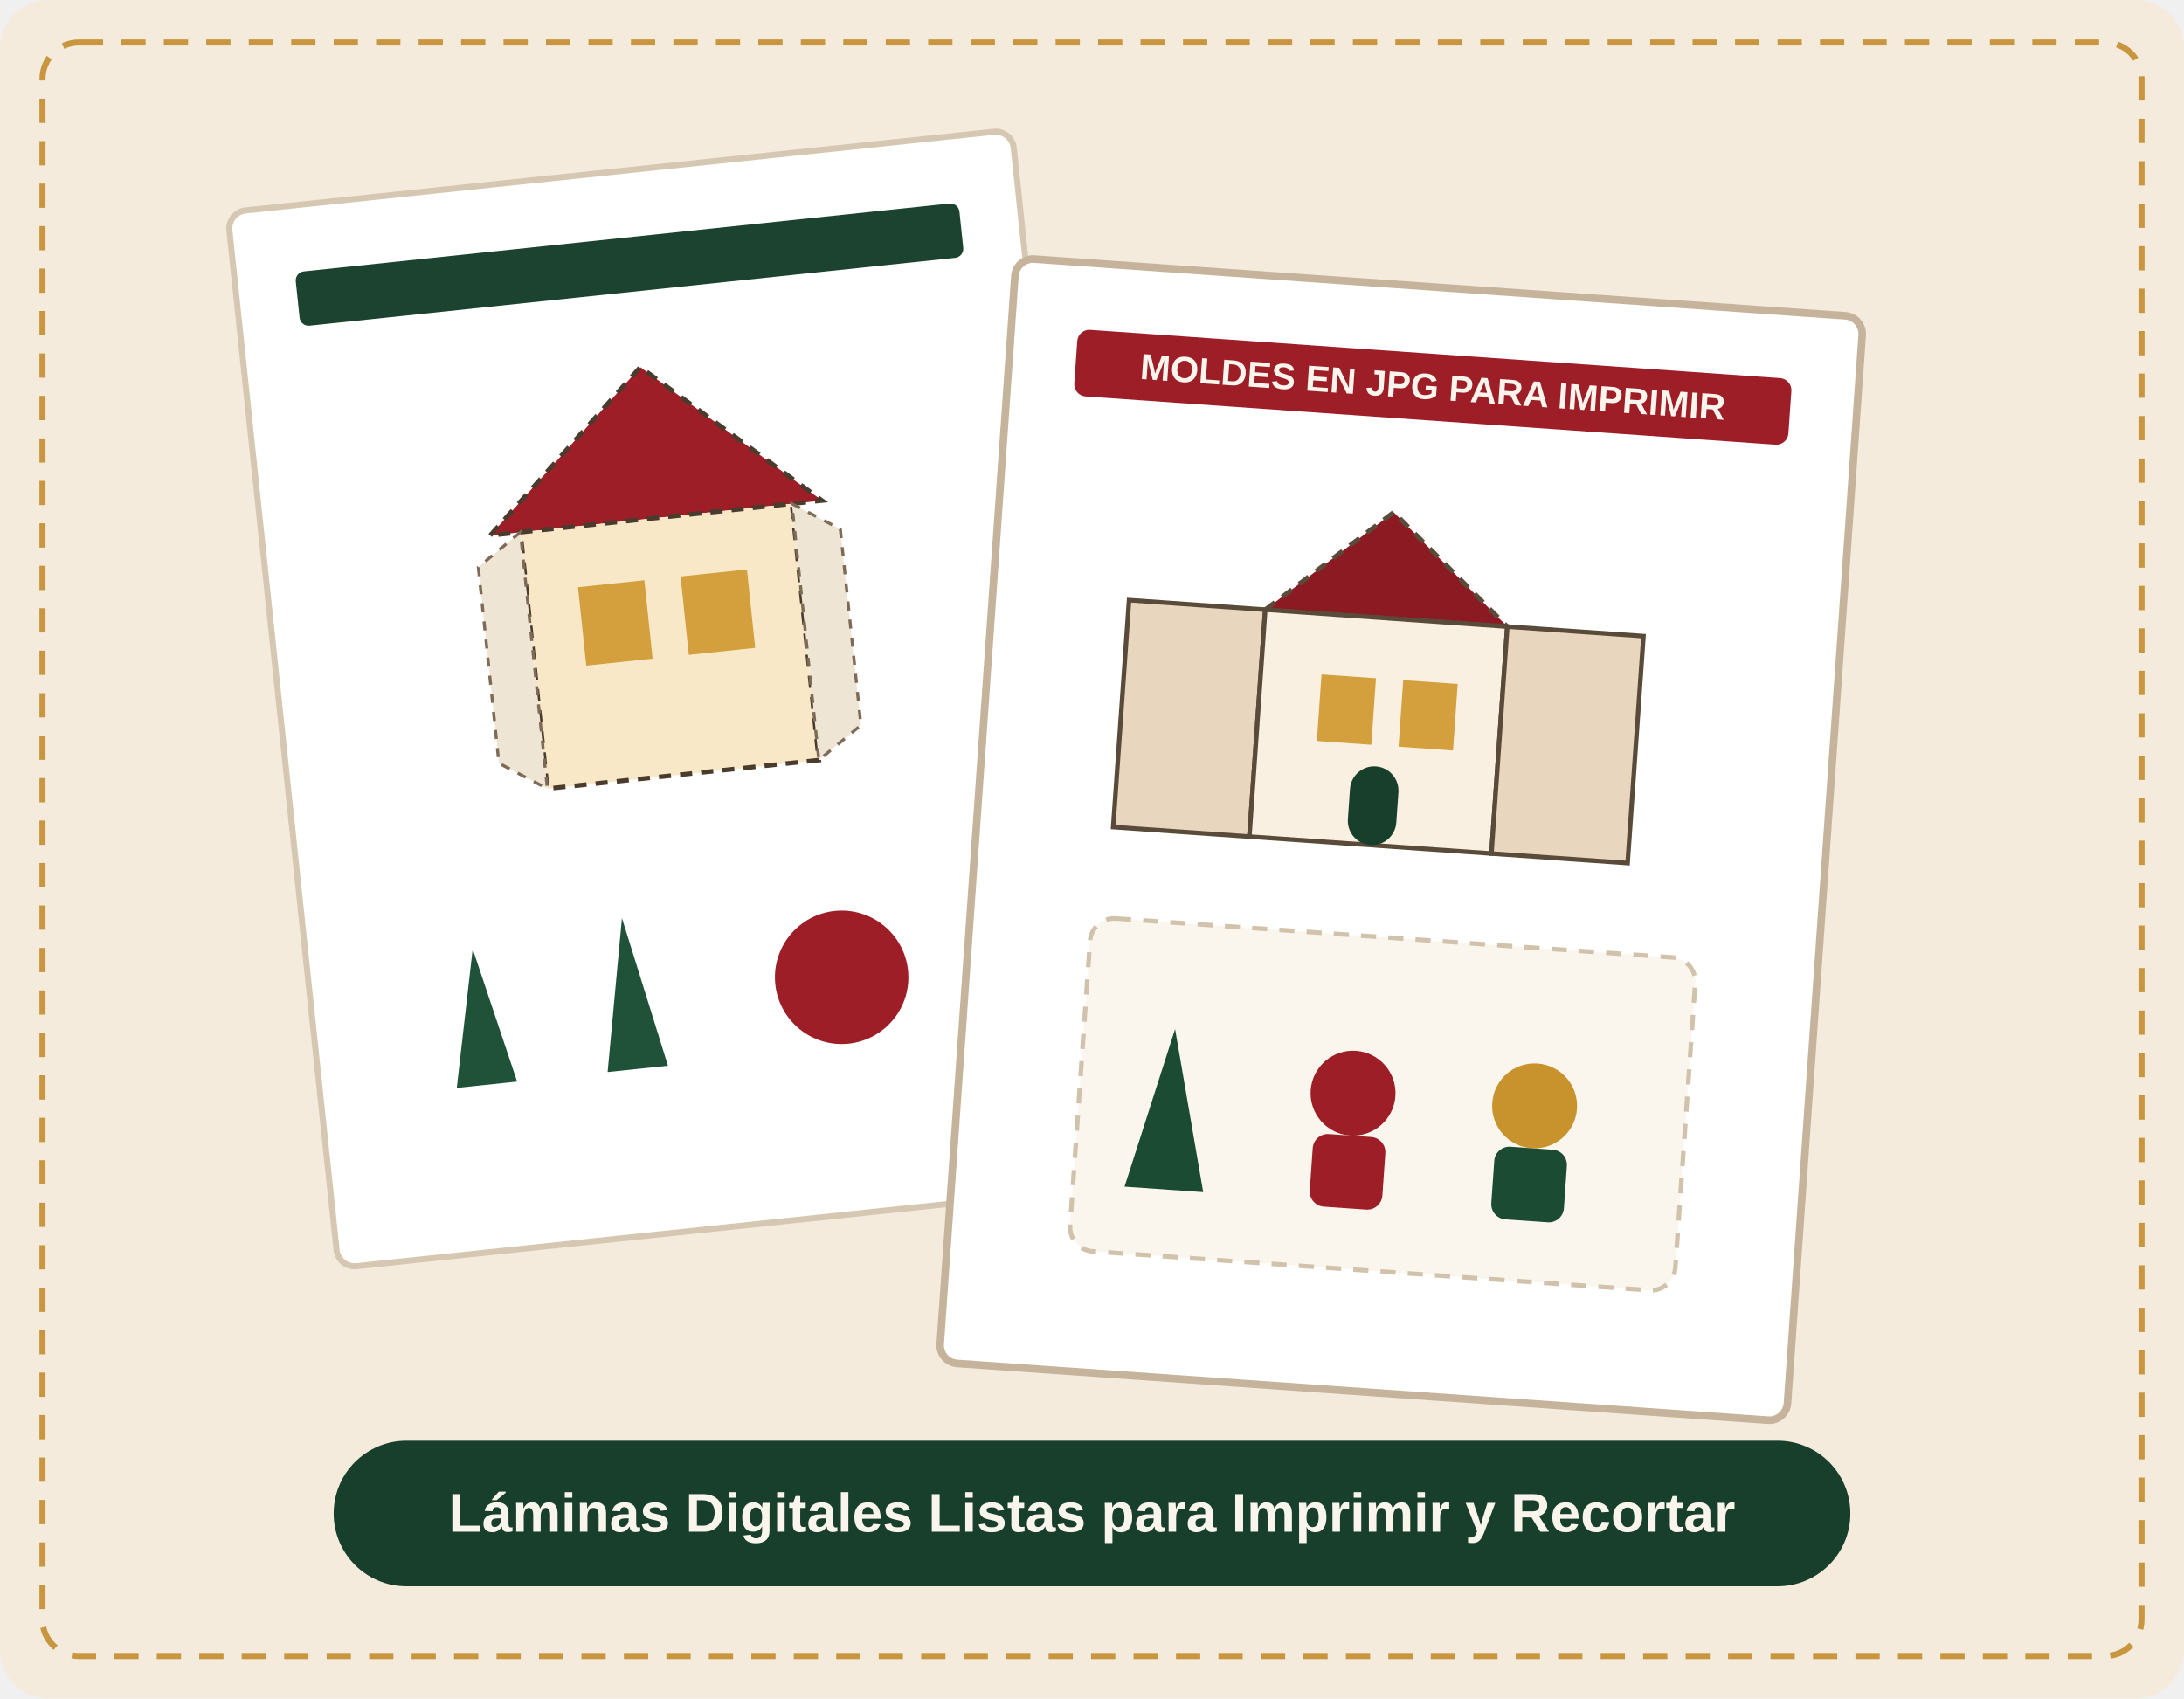
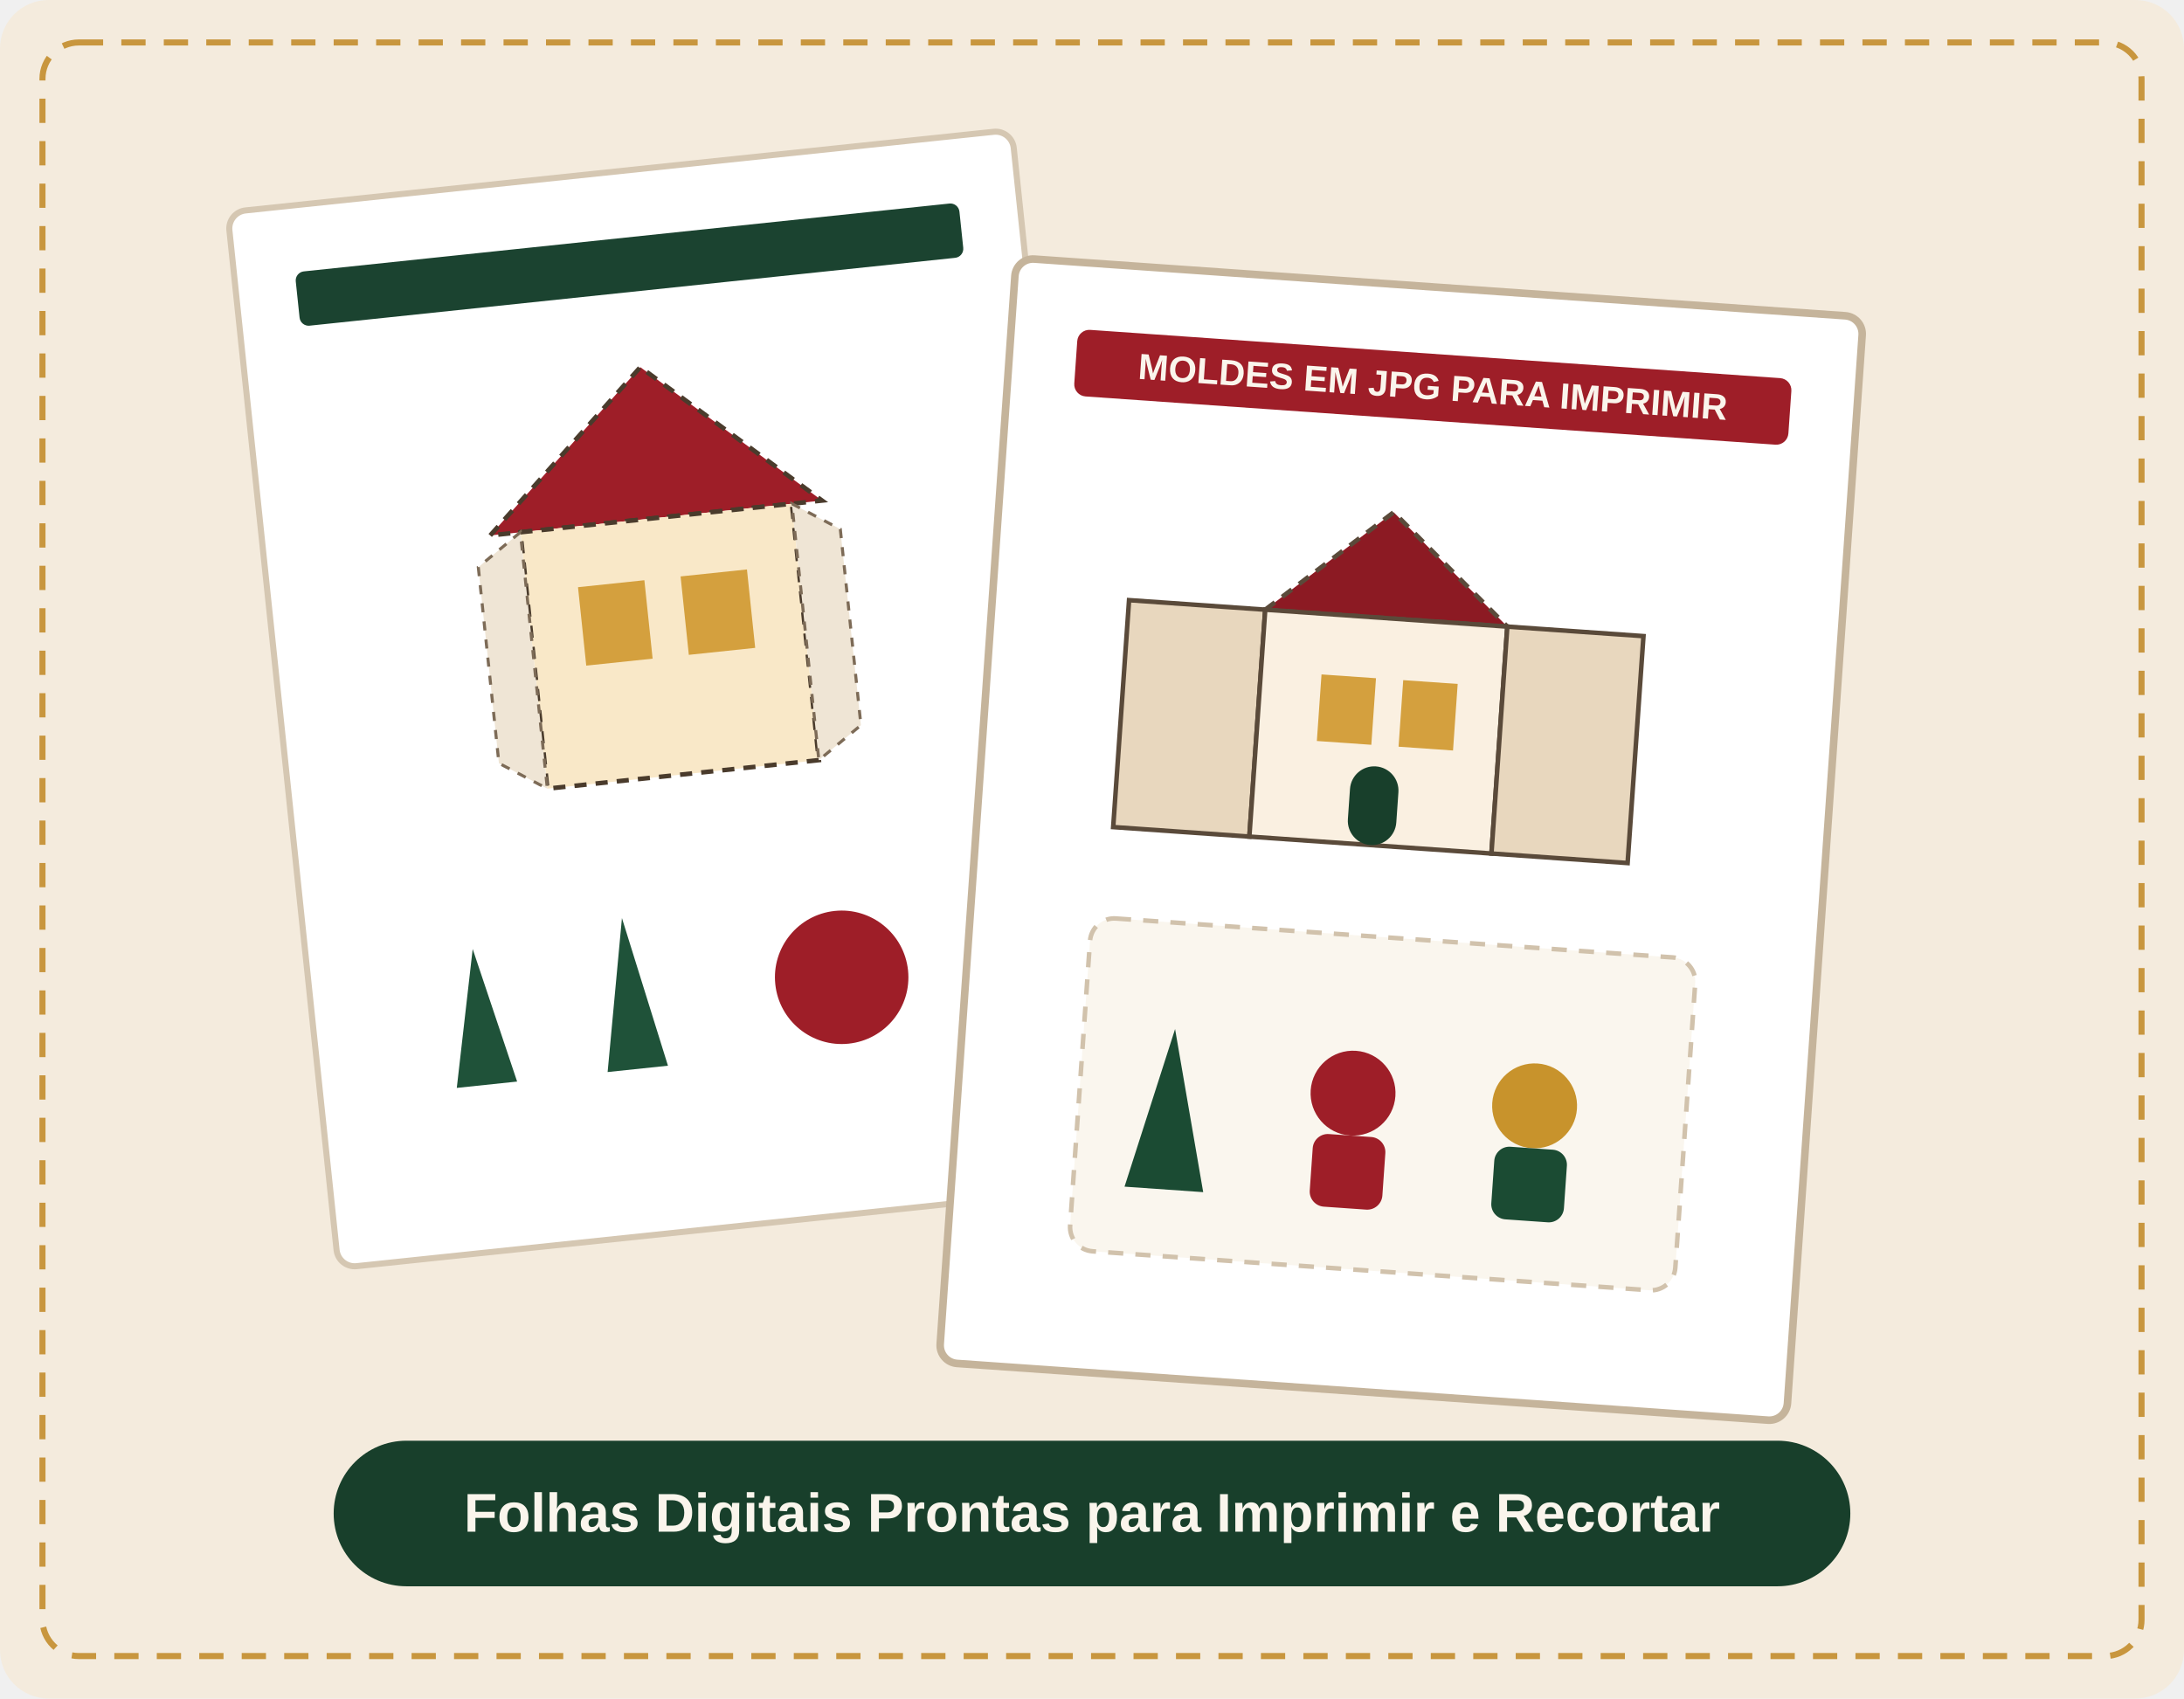
<svg xmlns="http://www.w3.org/2000/svg" viewBox="0 0 720 560" width="720" height="560">
  <rect width="720" height="560" rx="16" fill="#F4EBDD" />
  <rect x="14" y="14" width="692" height="532" rx="12" fill="none" stroke="#C8963E" stroke-width="2" stroke-dasharray="8 6" />
  <g transform="translate(75, 70) rotate(-6)">
    <rect width="260" height="350" rx="6" fill="#FFFFFF" stroke="#D5C7B2" stroke-width="2" />
    <rect x="20" y="22" width="220" height="18" rx="3" fill="#1B4330" />
    <polygon points="75,115 130,65 185,115" fill="#9E1E28" stroke="#4A3B2C" stroke-width="1.5" stroke-dasharray="4 3" />
    <rect x="85" y="115" width="90" height="85" fill="#F9E8C8" stroke="#4A3B2C" stroke-width="1.5" stroke-dasharray="4 3" />
    <polygon points="85,115 70,125 70,190 85,200" fill="#EFE5D5" stroke="#7D6B57" stroke-width="1" stroke-dasharray="3 3" />
    <polygon points="175,115 190,125 190,190 175,200" fill="#EFE5D5" stroke="#7D6B57" stroke-width="1" stroke-dasharray="3 3" />
    <rect x="102" y="135" width="22" height="26" fill="#D4A03E" />
    <rect x="136" y="135" width="22" height="26" fill="#D4A03E" />
    <polygon points="65,295 45,295 55,250" fill="#1F5239" />
    <polygon points="115,295 95,295 105,245" fill="#1F5239" />
    <circle cx="175" cy="272" r="22" fill="#9E1E28" />
  </g>
  <g transform="translate(335, 85) rotate(4)">
    <rect width="280" height="365" rx="6" fill="#FFFFFF" stroke="#C5B49B" stroke-width="2.5" />
    <rect x="22" y="22" width="236" height="22" rx="4" fill="#9E1E28" />
-     <text x="140" y="37" text-anchor="middle" fill="#FAF5EC" font-family="Montserrat, Arial, sans-serif" font-size="12" font-weight="bold">MOLDES EN JPG PARA IMPRIMIR</text>
+     <text x="140" y="37" text-anchor="middle" fill="#FAF5EC" font-family="Montserrat, Arial, sans-serif" font-size="12" font-weight="bold">MOLDES EM JPG PARA IMPRIMIR</text>
    <g transform="translate(35, 65)">
      <polygon points="55,45 95,10 135,45" fill="#8C1A23" stroke="#5A4A3A" stroke-width="1.5" stroke-dasharray="4 3" />
      <rect x="10" y="45" width="45" height="75" fill="#E8D7BE" stroke="#5A4A3A" stroke-width="1.5" />
      <rect x="55" y="45" width="80" height="75" fill="#FAF0E1" stroke="#5A4A3A" stroke-width="1.5" />
      <rect x="135" y="45" width="45" height="75" fill="#E8D7BE" stroke="#5A4A3A" stroke-width="1.5" />
      <rect x="75" y="65" width="18" height="22" fill="#D4A03E" />
      <rect x="102" y="65" width="18" height="22" fill="#D4A03E" />
      <rect x="87" y="94" width="16" height="26" rx="8" fill="#183F2B" />
    </g>
    <g transform="translate(35, 215)">
      <rect x="5" y="0" width="200" height="110" rx="8" fill="#FAF6EE" stroke="#D1C2AC" stroke-width="1.5" stroke-dasharray="5 4" />
      <polygon points="48,88 22,88 35,35" fill="#1B4B33" />
      <circle cx="95" cy="52" r="14" fill="#9E1E28" />
      <rect x="83" y="66" width="24" height="24" rx="5" fill="#9E1E28" />
      <circle cx="155" cy="52" r="14" fill="#C8932C" />
      <rect x="143" y="66" width="24" height="24" rx="5" fill="#1B4B33" />
    </g>
  </g>
  <rect x="110" y="475" width="500" height="48" rx="24" fill="#183F2B" />
  <text x="360" y="505" text-anchor="middle" fill="#FAF5EC" font-family="Montserrat, Arial, sans-serif" font-size="18" font-weight="bold">
-     Láminas Digitales Listas para Imprimir y Recortar
+     Folhas Digitais Prontas para Imprimir e Recortar
  </text>
</svg>
